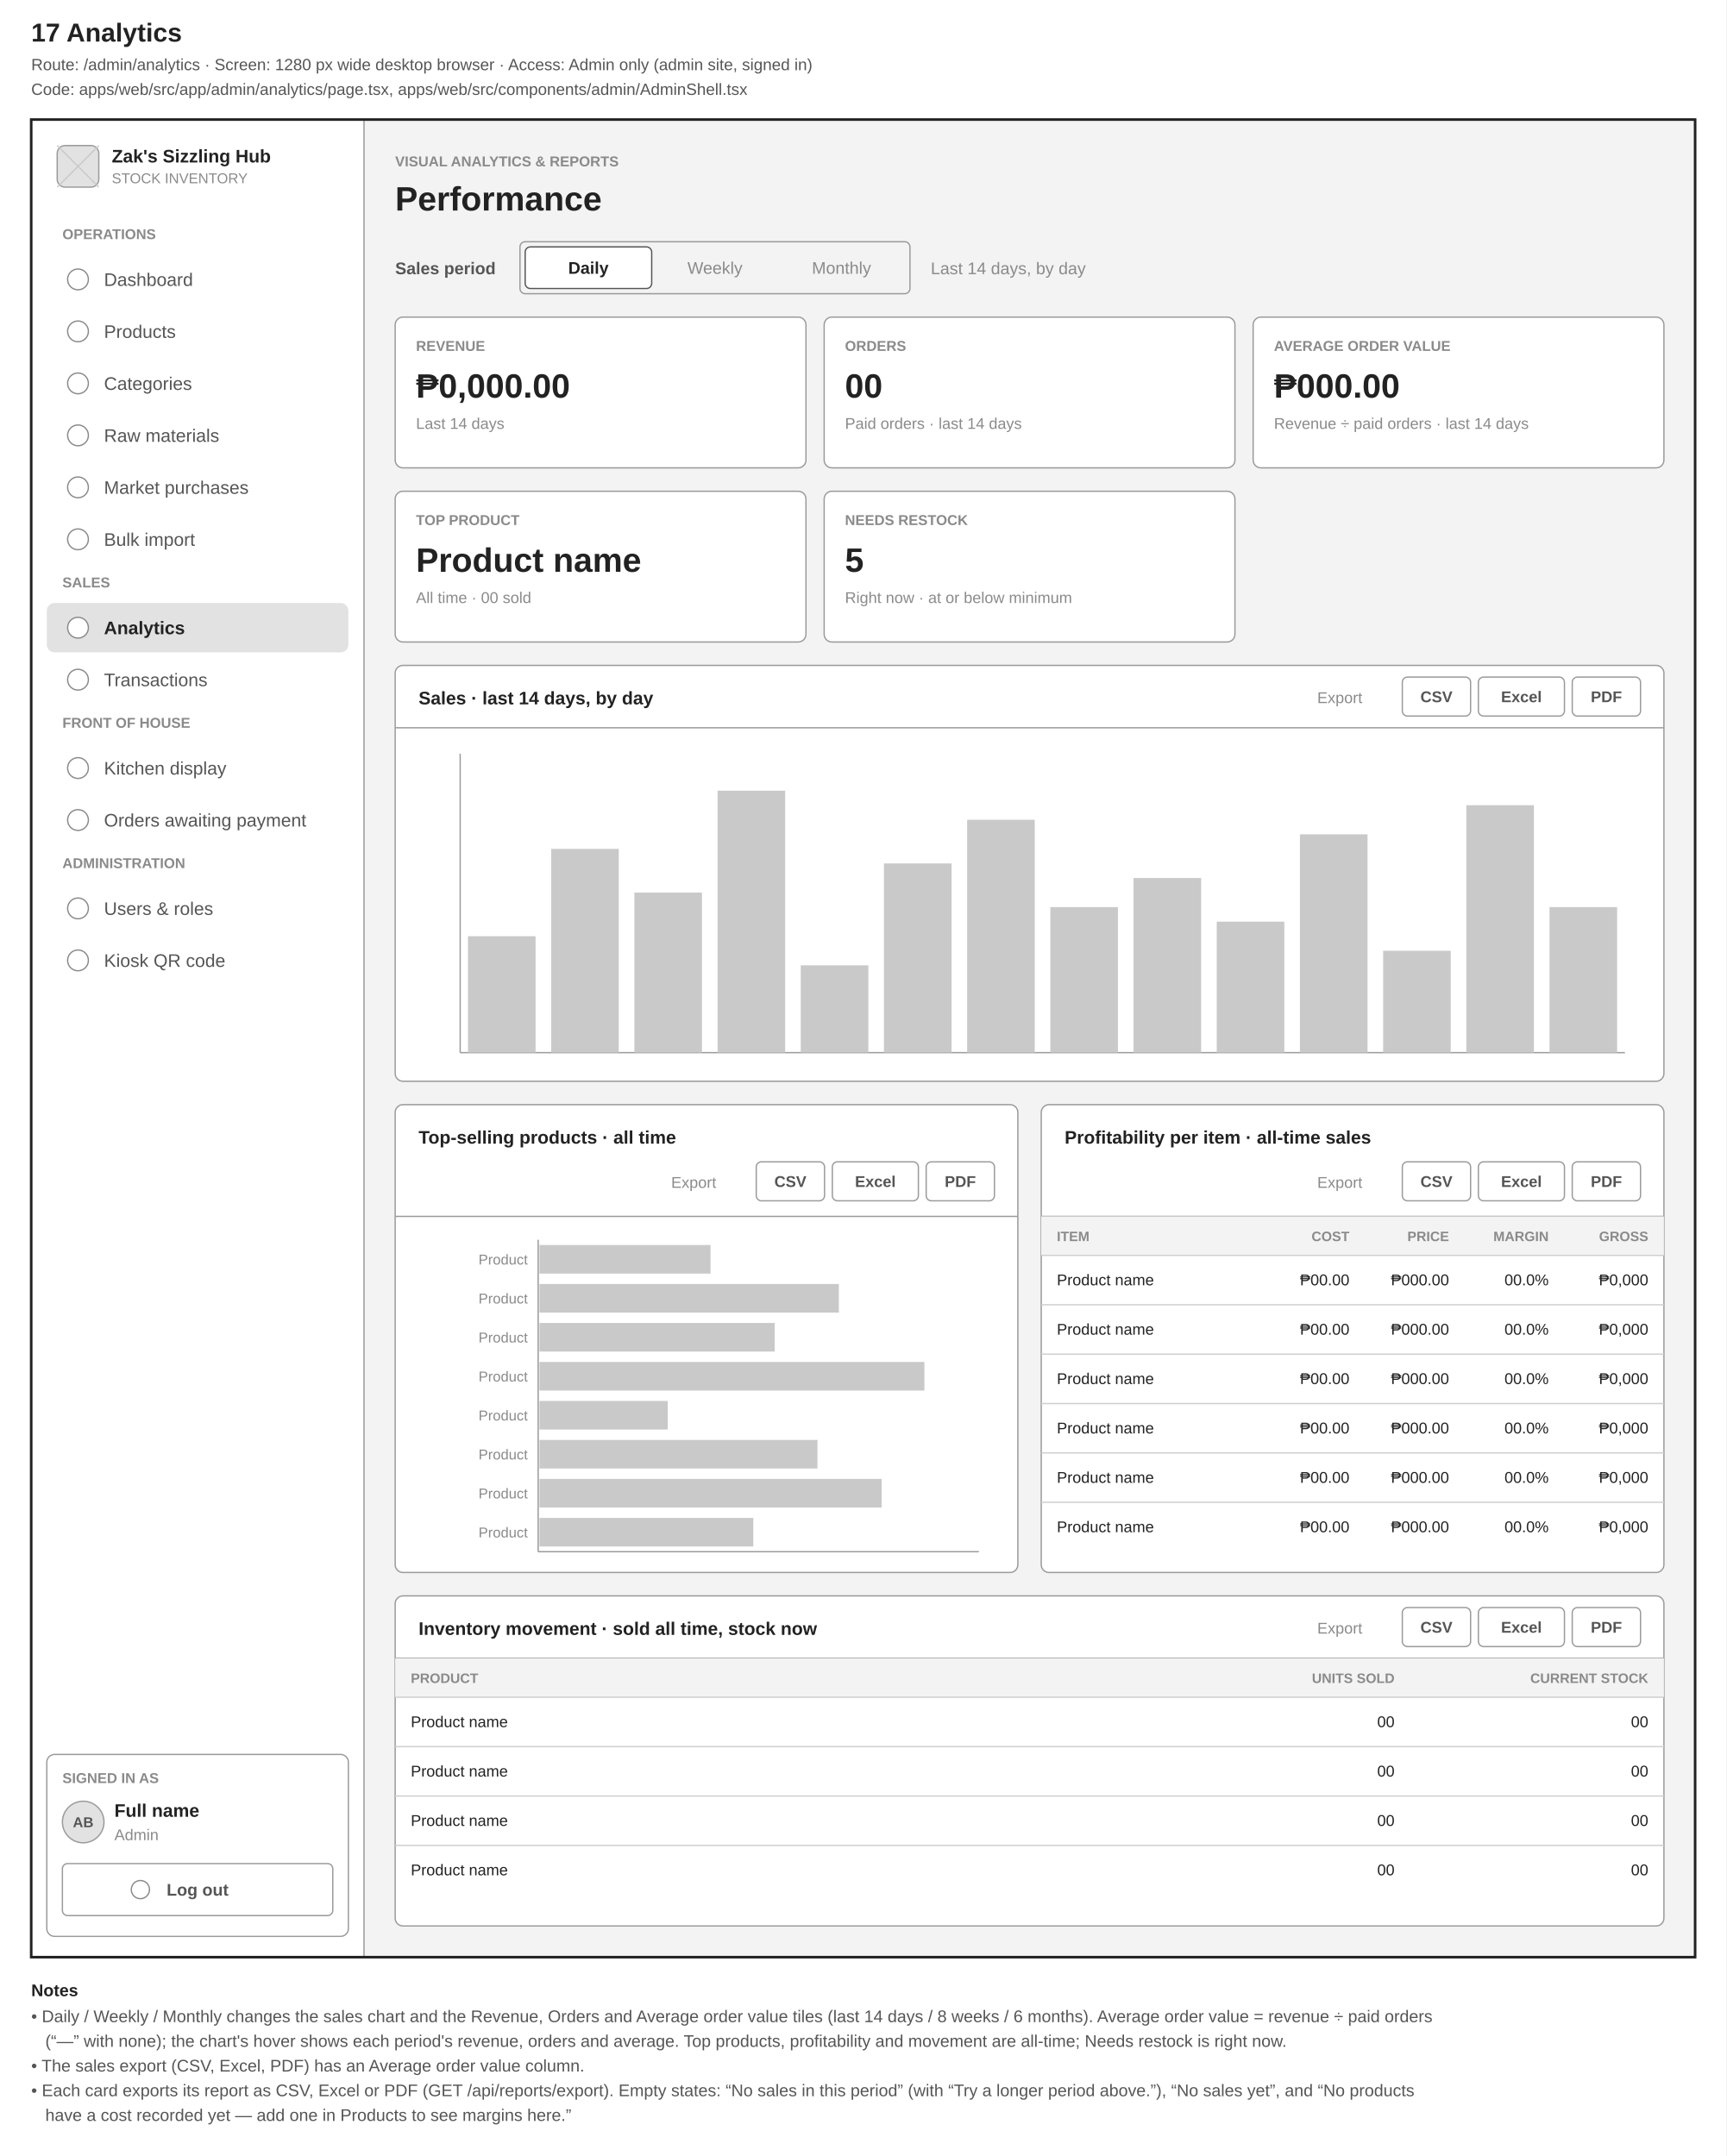
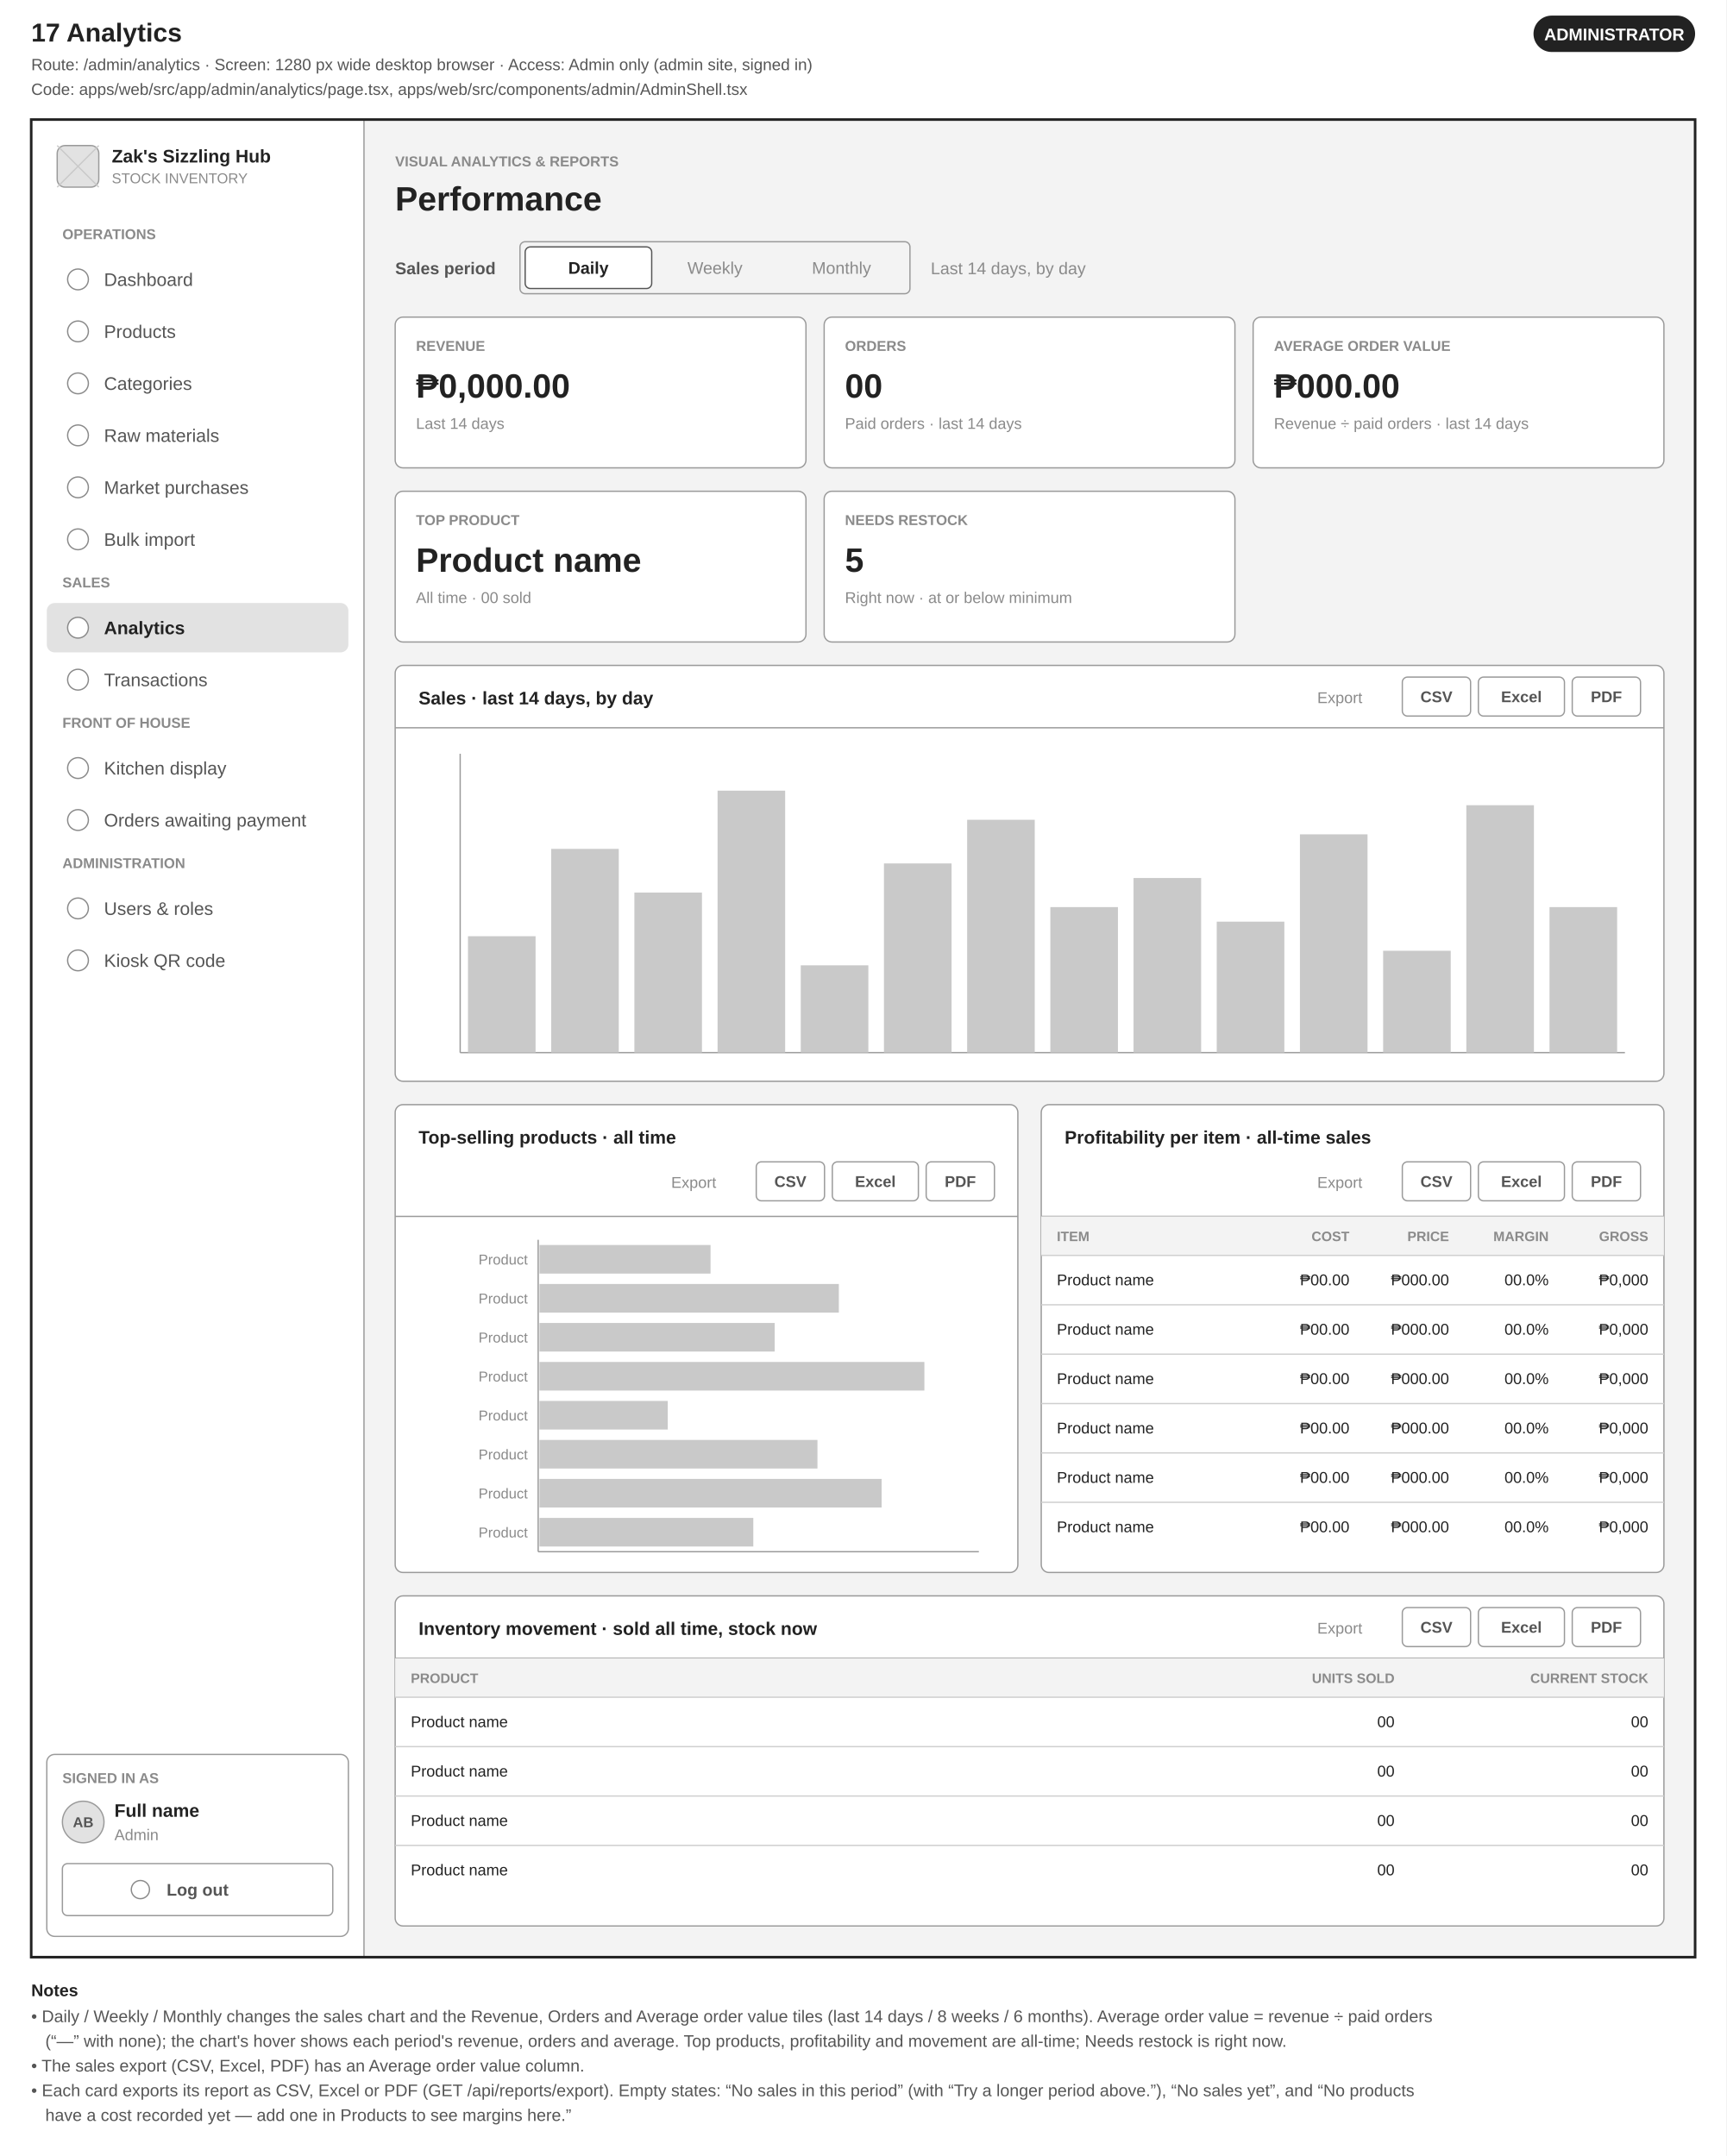
<svg xmlns="http://www.w3.org/2000/svg" width="1328" height="1659" viewBox="0 0 1328 1659">
  <rect x="0" y="0" width="1328" height="1659" fill="#ffffff" />
  <text x="24" y="32" font-family="Arial, Helvetica, sans-serif" font-size="20" font-weight="700" fill="#222222">17  Analytics</text>
  <text x="24" y="54" font-family="Arial, Helvetica, sans-serif" font-size="12.5" fill="#555555">Route: /admin/analytics   ·   Screen: 1280 px wide desktop browser   ·   Access: Admin only (admin site, signed in)</text>
  <text x="24" y="73" font-family="Arial, Helvetica, sans-serif" font-size="12.5" fill="#555555">Code: apps/web/src/app/admin/analytics/page.tsx, apps/web/src/components/admin/AdminShell.tsx</text>
+   <rect x="1179.67" y="12" width="124.33" height="28" rx="14" fill="#222222" />
+   <text x="1241.835" y="31" font-family="Arial, Helvetica, sans-serif" font-size="13" font-weight="700" fill="#ffffff" text-anchor="middle">ADMINISTRATOR</text>
  <text x="24" y="1536" font-family="Arial, Helvetica, sans-serif" font-size="13" font-weight="700" fill="#222222">Notes</text>
  <text x="24" y="1556" font-family="Arial, Helvetica, sans-serif" font-size="13" fill="#555555" xml:space="preserve">• Daily / Weekly / Monthly changes the sales chart and the Revenue, Orders and Average order value tiles (last 14 days / 8 weeks / 6 months). Average order value = revenue ÷ paid orders</text>
  <text x="24" y="1575" font-family="Arial, Helvetica, sans-serif" font-size="13" fill="#555555" xml:space="preserve">   (“—” with none); the chart's hover shows each period's revenue, orders and average. Top products, profitability and movement are all-time; Needs restock is right now.</text>
  <text x="24" y="1594" font-family="Arial, Helvetica, sans-serif" font-size="13" fill="#555555" xml:space="preserve">• The sales export (CSV, Excel, PDF) has an Average order value column.</text>
  <text x="24" y="1613" font-family="Arial, Helvetica, sans-serif" font-size="13" fill="#555555" xml:space="preserve">• Each card exports its report as CSV, Excel or PDF (GET /api/reports/export). Empty states: “No sales in this period” (with “Try a longer period above.”), “No sales yet”, and “No products</text>
  <text x="24" y="1632" font-family="Arial, Helvetica, sans-serif" font-size="13" fill="#555555" xml:space="preserve">   have a cost recorded yet — add one in Products to see margins here.”</text>
  <g transform="translate(24,92)">
    <clipPath id="frame">
      <rect x="0" y="0" width="1280" height="1414" />
    </clipPath>
    <g clip-path="url(#frame)">
      <rect x="0" y="0" width="1280" height="1414" fill="#ffffff" />
      <rect x="0" y="0" width="1280" height="1414" rx="0" fill="#f3f3f3" stroke="none" />
      <rect x="0" y="0" width="256" height="1414" rx="0" fill="#ffffff" stroke="none" />
      <line x1="256" y1="0" x2="256" y2="1414" stroke="#9a9a9a" stroke-width="1" />
      <rect x="20" y="20" width="32" height="32" rx="6" fill="#e2e2e2" stroke="#9a9a9a" stroke-width="1" />
      <line x1="20" y1="20" x2="52" y2="52" stroke="#c9c9c9" stroke-width="1" />
      <line x1="52" y1="20" x2="20" y2="52" stroke="#c9c9c9" stroke-width="1" />
      <text x="62" y="33" font-family="Arial, Helvetica, sans-serif" font-size="14" font-weight="700" text-anchor="start" fill="#222222">Zak's Sizzling Hub</text>
      <text x="62" y="49" font-family="Arial, Helvetica, sans-serif" font-size="11" font-weight="400" text-anchor="start" fill="#8a8a8a">STOCK INVENTORY</text>
      <text x="24" y="92" font-family="Arial, Helvetica, sans-serif" font-size="11" font-weight="700" text-anchor="start" fill="#8a8a8a">OPERATIONS</text>
      <circle cx="36" cy="123" r="8" fill="#ffffff" stroke="#8a8a8a" stroke-width="1" />
      <text x="56" y="128" font-family="Arial, Helvetica, sans-serif" font-size="14" font-weight="400" text-anchor="start" fill="#555555">Dashboard</text>
      <circle cx="36" cy="163" r="8" fill="#ffffff" stroke="#8a8a8a" stroke-width="1" />
      <text x="56" y="168" font-family="Arial, Helvetica, sans-serif" font-size="14" font-weight="400" text-anchor="start" fill="#555555">Products</text>
      <circle cx="36" cy="203" r="8" fill="#ffffff" stroke="#8a8a8a" stroke-width="1" />
      <text x="56" y="208" font-family="Arial, Helvetica, sans-serif" font-size="14" font-weight="400" text-anchor="start" fill="#555555">Categories</text>
      <circle cx="36" cy="243" r="8" fill="#ffffff" stroke="#8a8a8a" stroke-width="1" />
      <text x="56" y="248" font-family="Arial, Helvetica, sans-serif" font-size="14" font-weight="400" text-anchor="start" fill="#555555">Raw materials</text>
      <circle cx="36" cy="283" r="8" fill="#ffffff" stroke="#8a8a8a" stroke-width="1" />
      <text x="56" y="288" font-family="Arial, Helvetica, sans-serif" font-size="14" font-weight="400" text-anchor="start" fill="#555555">Market purchases</text>
      <circle cx="36" cy="323" r="8" fill="#ffffff" stroke="#8a8a8a" stroke-width="1" />
      <text x="56" y="328" font-family="Arial, Helvetica, sans-serif" font-size="14" font-weight="400" text-anchor="start" fill="#555555">Bulk import</text>
      <text x="24" y="360" font-family="Arial, Helvetica, sans-serif" font-size="11" font-weight="700" text-anchor="start" fill="#8a8a8a">SALES</text>
      <rect x="12" y="372" width="232" height="38" rx="6" fill="#e2e2e2" stroke="none" />
      <circle cx="36" cy="391" r="8" fill="#ffffff" stroke="#8a8a8a" stroke-width="1" />
      <text x="56" y="396" font-family="Arial, Helvetica, sans-serif" font-size="14" font-weight="700" text-anchor="start" fill="#222222">Analytics</text>
      <circle cx="36" cy="431" r="8" fill="#ffffff" stroke="#8a8a8a" stroke-width="1" />
      <text x="56" y="436" font-family="Arial, Helvetica, sans-serif" font-size="14" font-weight="400" text-anchor="start" fill="#555555">Transactions</text>
      <text x="24" y="468" font-family="Arial, Helvetica, sans-serif" font-size="11" font-weight="700" text-anchor="start" fill="#8a8a8a">FRONT OF HOUSE</text>
      <circle cx="36" cy="499" r="8" fill="#ffffff" stroke="#8a8a8a" stroke-width="1" />
      <text x="56" y="504" font-family="Arial, Helvetica, sans-serif" font-size="14" font-weight="400" text-anchor="start" fill="#555555">Kitchen display</text>
      <circle cx="36" cy="539" r="8" fill="#ffffff" stroke="#8a8a8a" stroke-width="1" />
      <text x="56" y="544" font-family="Arial, Helvetica, sans-serif" font-size="14" font-weight="400" text-anchor="start" fill="#555555">Orders awaiting payment</text>
      <text x="24" y="576" font-family="Arial, Helvetica, sans-serif" font-size="11" font-weight="700" text-anchor="start" fill="#8a8a8a">ADMINISTRATION</text>
      <circle cx="36" cy="607" r="8" fill="#ffffff" stroke="#8a8a8a" stroke-width="1" />
      <text x="56" y="612" font-family="Arial, Helvetica, sans-serif" font-size="14" font-weight="400" text-anchor="start" fill="#555555">Users &amp; roles</text>
      <circle cx="36" cy="647" r="8" fill="#ffffff" stroke="#8a8a8a" stroke-width="1" />
      <text x="56" y="652" font-family="Arial, Helvetica, sans-serif" font-size="14" font-weight="400" text-anchor="start" fill="#555555">Kiosk QR code</text>
      <rect x="12" y="1258" width="232" height="140" rx="6" fill="#ffffff" stroke="#9a9a9a" stroke-width="1" />
      <text x="24" y="1280" font-family="Arial, Helvetica, sans-serif" font-size="11" font-weight="700" text-anchor="start" fill="#8a8a8a">SIGNED IN AS</text>
      <circle cx="40" cy="1310" r="16" fill="#e2e2e2" stroke="#9a9a9a" stroke-width="1" />
      <text x="40" y="1314" font-family="Arial, Helvetica, sans-serif" font-size="11" font-weight="700" text-anchor="middle" fill="#555555">AB</text>
      <text x="64" y="1306" font-family="Arial, Helvetica, sans-serif" font-size="14" font-weight="700" text-anchor="start" fill="#222222">Full name</text>
      <text x="64" y="1324" font-family="Arial, Helvetica, sans-serif" font-size="12" font-weight="400" text-anchor="start" fill="#8a8a8a">Admin</text>
      <rect x="24" y="1342" width="208" height="40" rx="4" fill="#ffffff" stroke="#9a9a9a" stroke-width="1" />
      <text x="128.0" y="1366.68" font-family="Arial, Helvetica, sans-serif" font-size="13" font-weight="700" text-anchor="middle" fill="#555555">Log out</text>
      <circle cx="84" cy="1362" r="7" fill="#ffffff" stroke="#8a8a8a" stroke-width="1" />
      <text x="280" y="36" font-family="Arial, Helvetica, sans-serif" font-size="11" font-weight="700" text-anchor="start" fill="#8a8a8a">VISUAL ANALYTICS &amp; REPORTS</text>
      <text x="280" y="70" font-family="Arial, Helvetica, sans-serif" font-size="26" font-weight="700" text-anchor="start" fill="#222222">Performance</text>
      <text x="280" y="119" font-family="Arial, Helvetica, sans-serif" font-size="13" font-weight="700" text-anchor="start" fill="#555555">Sales period</text>
      <rect x="376" y="94" width="300" height="40" rx="4" fill="#f3f3f3" stroke="#9a9a9a" stroke-width="1" />
      <rect x="380.0" y="98" width="97.333" height="32" rx="4" fill="#ffffff" stroke="#555555" stroke-width="1" />
      <text x="428.667" y="118.68" font-family="Arial, Helvetica, sans-serif" font-size="13" font-weight="700" text-anchor="middle" fill="#222222">Daily</text>
      <text x="526.0" y="118.68" font-family="Arial, Helvetica, sans-serif" font-size="13" font-weight="400" text-anchor="middle" fill="#8a8a8a">Weekly</text>
      <text x="623.333" y="118.68" font-family="Arial, Helvetica, sans-serif" font-size="13" font-weight="400" text-anchor="middle" fill="#8a8a8a">Monthly</text>
      <text x="692" y="119" font-family="Arial, Helvetica, sans-serif" font-size="13" font-weight="400" text-anchor="start" fill="#8a8a8a">Last 14 days, by day</text>
      <rect x="280.0" y="152" width="316.0" height="116" rx="6" fill="#ffffff" stroke="#9a9a9a" stroke-width="1" />
      <text x="296.0" y="178" font-family="Arial, Helvetica, sans-serif" font-size="11" font-weight="700" text-anchor="start" fill="#8a8a8a">REVENUE</text>
      <text x="296.0" y="214" font-family="Arial, Helvetica, sans-serif" font-size="26" font-weight="700" text-anchor="start" fill="#222222">₱0,000.00</text>
      <text x="296.0" y="238" font-family="Arial, Helvetica, sans-serif" font-size="12" font-weight="400" text-anchor="start" fill="#8a8a8a">Last 14 days</text>
      <rect x="610.0" y="152" width="316.0" height="116" rx="6" fill="#ffffff" stroke="#9a9a9a" stroke-width="1" />
      <text x="626.0" y="178" font-family="Arial, Helvetica, sans-serif" font-size="11" font-weight="700" text-anchor="start" fill="#8a8a8a">ORDERS</text>
      <text x="626.0" y="214" font-family="Arial, Helvetica, sans-serif" font-size="26" font-weight="700" text-anchor="start" fill="#222222">00</text>
      <text x="626.0" y="238" font-family="Arial, Helvetica, sans-serif" font-size="12" font-weight="400" text-anchor="start" fill="#8a8a8a">Paid orders · last 14 days</text>
      <rect x="940.0" y="152" width="316.0" height="116" rx="6" fill="#ffffff" stroke="#9a9a9a" stroke-width="1" />
      <text x="956.0" y="178" font-family="Arial, Helvetica, sans-serif" font-size="11" font-weight="700" text-anchor="start" fill="#8a8a8a">AVERAGE ORDER VALUE</text>
      <text x="956.0" y="214" font-family="Arial, Helvetica, sans-serif" font-size="26" font-weight="700" text-anchor="start" fill="#222222">₱000.00</text>
      <text x="956.0" y="238" font-family="Arial, Helvetica, sans-serif" font-size="12" font-weight="400" text-anchor="start" fill="#8a8a8a">Revenue ÷ paid orders · last 14 days</text>
      <rect x="280.0" y="286" width="316.0" height="116" rx="6" fill="#ffffff" stroke="#9a9a9a" stroke-width="1" />
      <text x="296.0" y="312" font-family="Arial, Helvetica, sans-serif" font-size="11" font-weight="700" text-anchor="start" fill="#8a8a8a">TOP PRODUCT</text>
      <text x="296.0" y="348" font-family="Arial, Helvetica, sans-serif" font-size="26" font-weight="700" text-anchor="start" fill="#222222">Product name</text>
      <text x="296.0" y="372" font-family="Arial, Helvetica, sans-serif" font-size="12" font-weight="400" text-anchor="start" fill="#8a8a8a">All time · 00 sold</text>
      <rect x="610.0" y="286" width="316.0" height="116" rx="6" fill="#ffffff" stroke="#9a9a9a" stroke-width="1" />
      <text x="626.0" y="312" font-family="Arial, Helvetica, sans-serif" font-size="11" font-weight="700" text-anchor="start" fill="#8a8a8a">NEEDS RESTOCK</text>
      <text x="626.0" y="348" font-family="Arial, Helvetica, sans-serif" font-size="26" font-weight="700" text-anchor="start" fill="#222222">5</text>
      <text x="626.0" y="372" font-family="Arial, Helvetica, sans-serif" font-size="12" font-weight="400" text-anchor="start" fill="#8a8a8a">Right now · at or below minimum</text>
      <rect x="280" y="420" width="976" height="320" rx="6" fill="#ffffff" stroke="#9a9a9a" stroke-width="1" />
      <text x="298" y="450" font-family="Arial, Helvetica, sans-serif" font-size="14" font-weight="700" text-anchor="start" fill="#222222">Sales · last 14 days, by day</text>
      <line x1="280" y1="468" x2="1256" y2="468" stroke="#9a9a9a" stroke-width="1" />
      <rect x="1185.48" y="429" width="52.52" height="30" rx="4" fill="#ffffff" stroke="#9a9a9a" stroke-width="1" />
      <text x="1211.74" y="448.32" font-family="Arial, Helvetica, sans-serif" font-size="12" font-weight="700" text-anchor="middle" fill="#555555">PDF</text>
      <rect x="1113.28" y="429" width="66.2" height="30" rx="4" fill="#ffffff" stroke="#9a9a9a" stroke-width="1" />
      <text x="1146.38" y="448.32" font-family="Arial, Helvetica, sans-serif" font-size="12" font-weight="700" text-anchor="middle" fill="#555555">Excel</text>
      <rect x="1054.76" y="429" width="52.52" height="30" rx="4" fill="#ffffff" stroke="#9a9a9a" stroke-width="1" />
      <text x="1081.02" y="448.32" font-family="Arial, Helvetica, sans-serif" font-size="12" font-weight="700" text-anchor="middle" fill="#555555">CSV</text>
      <text x="1024" y="449" font-family="Arial, Helvetica, sans-serif" font-size="12" font-weight="400" text-anchor="end" fill="#8a8a8a">Export</text>
      <line x1="330" y1="718" x2="1226" y2="718" stroke="#9a9a9a" stroke-width="1" />
      <line x1="330" y1="488" x2="330" y2="718" stroke="#9a9a9a" stroke-width="1" />
      <rect x="336.0" y="628.4" width="52.0" height="89.6" rx="0" fill="#c9c9c9" stroke="none" />
      <rect x="400.0" y="561.2" width="52.0" height="156.8" rx="0" fill="#c9c9c9" stroke="none" />
      <rect x="464.0" y="594.8" width="52.0" height="123.2" rx="0" fill="#c9c9c9" stroke="none" />
      <rect x="528.0" y="516.4" width="52.0" height="201.6" rx="0" fill="#c9c9c9" stroke="none" />
      <rect x="592.0" y="650.8" width="52.0" height="67.2" rx="0" fill="#c9c9c9" stroke="none" />
      <rect x="656.0" y="572.4" width="52.0" height="145.6" rx="0" fill="#c9c9c9" stroke="none" />
      <rect x="720.0" y="538.8" width="52.0" height="179.2" rx="0" fill="#c9c9c9" stroke="none" />
      <rect x="784.0" y="606.0" width="52.0" height="112.0" rx="0" fill="#c9c9c9" stroke="none" />
      <rect x="848.0" y="583.6" width="52.0" height="134.4" rx="0" fill="#c9c9c9" stroke="none" />
      <rect x="912.0" y="617.2" width="52.0" height="100.8" rx="0" fill="#c9c9c9" stroke="none" />
      <rect x="976.0" y="550.0" width="52.0" height="168.0" rx="0" fill="#c9c9c9" stroke="none" />
      <rect x="1040.0" y="639.6" width="52.0" height="78.4" rx="0" fill="#c9c9c9" stroke="none" />
      <rect x="1104.0" y="527.6" width="52.0" height="190.4" rx="0" fill="#c9c9c9" stroke="none" />
      <rect x="1168.0" y="606.0" width="52.0" height="112.0" rx="0" fill="#c9c9c9" stroke="none" />
      <rect x="280" y="758" width="479.0" height="360" rx="6" fill="#ffffff" stroke="#9a9a9a" stroke-width="1" />
      <text x="298" y="788" font-family="Arial, Helvetica, sans-serif" font-size="14" font-weight="700" text-anchor="start" fill="#222222">Top-selling products · all time</text>
      <rect x="688.48" y="802" width="52.52" height="30" rx="4" fill="#ffffff" stroke="#9a9a9a" stroke-width="1" />
      <text x="714.74" y="821.32" font-family="Arial, Helvetica, sans-serif" font-size="12" font-weight="700" text-anchor="middle" fill="#555555">PDF</text>
      <rect x="616.28" y="802" width="66.2" height="30" rx="4" fill="#ffffff" stroke="#9a9a9a" stroke-width="1" />
      <text x="649.38" y="821.32" font-family="Arial, Helvetica, sans-serif" font-size="12" font-weight="700" text-anchor="middle" fill="#555555">Excel</text>
      <rect x="557.76" y="802" width="52.52" height="30" rx="4" fill="#ffffff" stroke="#9a9a9a" stroke-width="1" />
      <text x="584.02" y="821.32" font-family="Arial, Helvetica, sans-serif" font-size="12" font-weight="700" text-anchor="middle" fill="#555555">CSV</text>
      <text x="527.0" y="822" font-family="Arial, Helvetica, sans-serif" font-size="12" font-weight="400" text-anchor="end" fill="#8a8a8a">Export</text>
      <line x1="280" y1="844" x2="759.0" y2="844" stroke="#9a9a9a" stroke-width="1" />
      <line x1="390" y1="1102" x2="729.0" y2="1102" stroke="#9a9a9a" stroke-width="1" />
      <line x1="390" y1="862" x2="390" y2="1102" stroke="#9a9a9a" stroke-width="1" />
      <rect x="391" y="866.0" width="131.6" height="22.0" rx="0" fill="#c9c9c9" stroke="none" />
      <text x="382" y="881.0" font-family="Arial, Helvetica, sans-serif" font-size="11" font-weight="400" text-anchor="end" fill="#8a8a8a">Product</text>
      <rect x="391" y="896.0" width="230.3" height="22.0" rx="0" fill="#c9c9c9" stroke="none" />
      <text x="382" y="911.0" font-family="Arial, Helvetica, sans-serif" font-size="11" font-weight="400" text-anchor="end" fill="#8a8a8a">Product</text>
      <rect x="391" y="926.0" width="180.95" height="22.0" rx="0" fill="#c9c9c9" stroke="none" />
      <text x="382" y="941.0" font-family="Arial, Helvetica, sans-serif" font-size="11" font-weight="400" text-anchor="end" fill="#8a8a8a">Product</text>
      <rect x="391" y="956.0" width="296.1" height="22.0" rx="0" fill="#c9c9c9" stroke="none" />
      <text x="382" y="971.0" font-family="Arial, Helvetica, sans-serif" font-size="11" font-weight="400" text-anchor="end" fill="#8a8a8a">Product</text>
      <rect x="391" y="986.0" width="98.7" height="22.0" rx="0" fill="#c9c9c9" stroke="none" />
      <text x="382" y="1001.0" font-family="Arial, Helvetica, sans-serif" font-size="11" font-weight="400" text-anchor="end" fill="#8a8a8a">Product</text>
      <rect x="391" y="1016.0" width="213.85" height="22.0" rx="0" fill="#c9c9c9" stroke="none" />
      <text x="382" y="1031.0" font-family="Arial, Helvetica, sans-serif" font-size="11" font-weight="400" text-anchor="end" fill="#8a8a8a">Product</text>
      <rect x="391" y="1046.0" width="263.2" height="22.0" rx="0" fill="#c9c9c9" stroke="none" />
      <text x="382" y="1061.0" font-family="Arial, Helvetica, sans-serif" font-size="11" font-weight="400" text-anchor="end" fill="#8a8a8a">Product</text>
      <rect x="391" y="1076.0" width="164.5" height="22.0" rx="0" fill="#c9c9c9" stroke="none" />
      <text x="382" y="1091.0" font-family="Arial, Helvetica, sans-serif" font-size="11" font-weight="400" text-anchor="end" fill="#8a8a8a">Product</text>
      <rect x="777.0" y="758" width="479.0" height="360" rx="6" fill="#ffffff" stroke="#9a9a9a" stroke-width="1" />
      <text x="795.0" y="788" font-family="Arial, Helvetica, sans-serif" font-size="14" font-weight="700" text-anchor="start" fill="#222222">Profitability per item · all-time sales</text>
      <rect x="1185.48" y="802" width="52.52" height="30" rx="4" fill="#ffffff" stroke="#9a9a9a" stroke-width="1" />
      <text x="1211.74" y="821.32" font-family="Arial, Helvetica, sans-serif" font-size="12" font-weight="700" text-anchor="middle" fill="#555555">PDF</text>
      <rect x="1113.28" y="802" width="66.2" height="30" rx="4" fill="#ffffff" stroke="#9a9a9a" stroke-width="1" />
      <text x="1146.38" y="821.32" font-family="Arial, Helvetica, sans-serif" font-size="12" font-weight="700" text-anchor="middle" fill="#555555">Excel</text>
      <rect x="1054.76" y="802" width="52.52" height="30" rx="4" fill="#ffffff" stroke="#9a9a9a" stroke-width="1" />
      <text x="1081.02" y="821.32" font-family="Arial, Helvetica, sans-serif" font-size="12" font-weight="700" text-anchor="middle" fill="#555555">CSV</text>
      <text x="1024.0" y="822" font-family="Arial, Helvetica, sans-serif" font-size="12" font-weight="400" text-anchor="end" fill="#8a8a8a">Export</text>
      <line x1="777.0" y1="844" x2="1256.0" y2="844" stroke="#9a9a9a" stroke-width="1" />
      <rect x="777.0" y="844" width="479.0" height="30" rx="0" fill="#f3f3f3" stroke="none" stroke-width="1" />
      <text x="789.0" y="863.0" font-family="Arial, Helvetica, sans-serif" font-size="10.5" font-weight="700" text-anchor="start" fill="#8a8a8a">ITEM</text>
      <text x="1014.08" y="863.0" font-family="Arial, Helvetica, sans-serif" font-size="10.5" font-weight="700" text-anchor="end" fill="#8a8a8a">COST</text>
      <text x="1090.72" y="863.0" font-family="Arial, Helvetica, sans-serif" font-size="10.5" font-weight="700" text-anchor="end" fill="#8a8a8a">PRICE</text>
      <text x="1167.36" y="863.0" font-family="Arial, Helvetica, sans-serif" font-size="10.5" font-weight="700" text-anchor="end" fill="#8a8a8a">MARGIN</text>
      <text x="1244" y="863.0" font-family="Arial, Helvetica, sans-serif" font-size="10.5" font-weight="700" text-anchor="end" fill="#8a8a8a">GROSS</text>
      <line x1="777.0" y1="874" x2="1256.0" y2="874" stroke="#cfcfcf" stroke-width="1" />
      <text x="789.0" y="897.0" font-family="Arial, Helvetica, sans-serif" font-size="12" font-weight="400" text-anchor="start" fill="#222222">Product name</text>
      <text x="1014.08" y="897.0" font-family="Arial, Helvetica, sans-serif" font-size="12" font-weight="400" text-anchor="end" fill="#222222">₱00.00</text>
      <text x="1090.72" y="897.0" font-family="Arial, Helvetica, sans-serif" font-size="12" font-weight="400" text-anchor="end" fill="#222222">₱000.00</text>
      <text x="1167.36" y="897.0" font-family="Arial, Helvetica, sans-serif" font-size="12" font-weight="400" text-anchor="end" fill="#222222">00.0%</text>
      <text x="1244" y="897.0" font-family="Arial, Helvetica, sans-serif" font-size="12" font-weight="400" text-anchor="end" fill="#222222">₱0,000</text>
      <line x1="777.0" y1="912" x2="1256.0" y2="912" stroke="#cfcfcf" stroke-width="1" />
      <text x="789.0" y="935.0" font-family="Arial, Helvetica, sans-serif" font-size="12" font-weight="400" text-anchor="start" fill="#222222">Product name</text>
      <text x="1014.08" y="935.0" font-family="Arial, Helvetica, sans-serif" font-size="12" font-weight="400" text-anchor="end" fill="#222222">₱00.00</text>
      <text x="1090.72" y="935.0" font-family="Arial, Helvetica, sans-serif" font-size="12" font-weight="400" text-anchor="end" fill="#222222">₱000.00</text>
      <text x="1167.36" y="935.0" font-family="Arial, Helvetica, sans-serif" font-size="12" font-weight="400" text-anchor="end" fill="#222222">00.0%</text>
      <text x="1244" y="935.0" font-family="Arial, Helvetica, sans-serif" font-size="12" font-weight="400" text-anchor="end" fill="#222222">₱0,000</text>
      <line x1="777.0" y1="950" x2="1256.0" y2="950" stroke="#cfcfcf" stroke-width="1" />
      <text x="789.0" y="973.0" font-family="Arial, Helvetica, sans-serif" font-size="12" font-weight="400" text-anchor="start" fill="#222222">Product name</text>
      <text x="1014.08" y="973.0" font-family="Arial, Helvetica, sans-serif" font-size="12" font-weight="400" text-anchor="end" fill="#222222">₱00.00</text>
      <text x="1090.72" y="973.0" font-family="Arial, Helvetica, sans-serif" font-size="12" font-weight="400" text-anchor="end" fill="#222222">₱000.00</text>
      <text x="1167.36" y="973.0" font-family="Arial, Helvetica, sans-serif" font-size="12" font-weight="400" text-anchor="end" fill="#222222">00.0%</text>
      <text x="1244" y="973.0" font-family="Arial, Helvetica, sans-serif" font-size="12" font-weight="400" text-anchor="end" fill="#222222">₱0,000</text>
      <line x1="777.0" y1="988" x2="1256.0" y2="988" stroke="#cfcfcf" stroke-width="1" />
      <text x="789.0" y="1011.0" font-family="Arial, Helvetica, sans-serif" font-size="12" font-weight="400" text-anchor="start" fill="#222222">Product name</text>
      <text x="1014.08" y="1011.0" font-family="Arial, Helvetica, sans-serif" font-size="12" font-weight="400" text-anchor="end" fill="#222222">₱00.00</text>
      <text x="1090.72" y="1011.0" font-family="Arial, Helvetica, sans-serif" font-size="12" font-weight="400" text-anchor="end" fill="#222222">₱000.00</text>
      <text x="1167.36" y="1011.0" font-family="Arial, Helvetica, sans-serif" font-size="12" font-weight="400" text-anchor="end" fill="#222222">00.0%</text>
      <text x="1244" y="1011.0" font-family="Arial, Helvetica, sans-serif" font-size="12" font-weight="400" text-anchor="end" fill="#222222">₱0,000</text>
      <line x1="777.0" y1="1026" x2="1256.0" y2="1026" stroke="#cfcfcf" stroke-width="1" />
      <text x="789.0" y="1049.0" font-family="Arial, Helvetica, sans-serif" font-size="12" font-weight="400" text-anchor="start" fill="#222222">Product name</text>
      <text x="1014.08" y="1049.0" font-family="Arial, Helvetica, sans-serif" font-size="12" font-weight="400" text-anchor="end" fill="#222222">₱00.00</text>
      <text x="1090.72" y="1049.0" font-family="Arial, Helvetica, sans-serif" font-size="12" font-weight="400" text-anchor="end" fill="#222222">₱000.00</text>
      <text x="1167.36" y="1049.0" font-family="Arial, Helvetica, sans-serif" font-size="12" font-weight="400" text-anchor="end" fill="#222222">00.0%</text>
      <text x="1244" y="1049.0" font-family="Arial, Helvetica, sans-serif" font-size="12" font-weight="400" text-anchor="end" fill="#222222">₱0,000</text>
      <line x1="777.0" y1="1064" x2="1256.0" y2="1064" stroke="#cfcfcf" stroke-width="1" />
      <text x="789.0" y="1087.0" font-family="Arial, Helvetica, sans-serif" font-size="12" font-weight="400" text-anchor="start" fill="#222222">Product name</text>
      <text x="1014.08" y="1087.0" font-family="Arial, Helvetica, sans-serif" font-size="12" font-weight="400" text-anchor="end" fill="#222222">₱00.00</text>
      <text x="1090.72" y="1087.0" font-family="Arial, Helvetica, sans-serif" font-size="12" font-weight="400" text-anchor="end" fill="#222222">₱000.00</text>
      <text x="1167.36" y="1087.0" font-family="Arial, Helvetica, sans-serif" font-size="12" font-weight="400" text-anchor="end" fill="#222222">00.0%</text>
      <text x="1244" y="1087.0" font-family="Arial, Helvetica, sans-serif" font-size="12" font-weight="400" text-anchor="end" fill="#222222">₱0,000</text>
      <rect x="280" y="1136" width="976" height="254" rx="6" fill="#ffffff" stroke="#9a9a9a" stroke-width="1" />
      <text x="298" y="1166" font-family="Arial, Helvetica, sans-serif" font-size="14" font-weight="700" text-anchor="start" fill="#222222">Inventory movement · sold all time, stock now</text>
      <line x1="280" y1="1184" x2="1256" y2="1184" stroke="#9a9a9a" stroke-width="1" />
      <rect x="1185.48" y="1145" width="52.52" height="30" rx="4" fill="#ffffff" stroke="#9a9a9a" stroke-width="1" />
      <text x="1211.74" y="1164.32" font-family="Arial, Helvetica, sans-serif" font-size="12" font-weight="700" text-anchor="middle" fill="#555555">PDF</text>
      <rect x="1113.28" y="1145" width="66.2" height="30" rx="4" fill="#ffffff" stroke="#9a9a9a" stroke-width="1" />
      <text x="1146.38" y="1164.32" font-family="Arial, Helvetica, sans-serif" font-size="12" font-weight="700" text-anchor="middle" fill="#555555">Excel</text>
      <rect x="1054.76" y="1145" width="52.52" height="30" rx="4" fill="#ffffff" stroke="#9a9a9a" stroke-width="1" />
      <text x="1081.02" y="1164.32" font-family="Arial, Helvetica, sans-serif" font-size="12" font-weight="700" text-anchor="middle" fill="#555555">CSV</text>
      <text x="1024" y="1165" font-family="Arial, Helvetica, sans-serif" font-size="12" font-weight="400" text-anchor="end" fill="#8a8a8a">Export</text>
      <rect x="280" y="1184" width="976" height="30" rx="0" fill="#f3f3f3" stroke="none" stroke-width="1" />
      <text x="292" y="1203.0" font-family="Arial, Helvetica, sans-serif" font-size="10.5" font-weight="700" text-anchor="start" fill="#8a8a8a">PRODUCT</text>
      <text x="1048.8" y="1203.0" font-family="Arial, Helvetica, sans-serif" font-size="10.5" font-weight="700" text-anchor="end" fill="#8a8a8a">UNITS SOLD</text>
      <text x="1244.0" y="1203.0" font-family="Arial, Helvetica, sans-serif" font-size="10.5" font-weight="700" text-anchor="end" fill="#8a8a8a">CURRENT STOCK</text>
      <line x1="280" y1="1214" x2="1256" y2="1214" stroke="#cfcfcf" stroke-width="1" />
      <text x="292" y="1237.0" font-family="Arial, Helvetica, sans-serif" font-size="12" font-weight="400" text-anchor="start" fill="#222222">Product name</text>
      <text x="1048.8" y="1237.0" font-family="Arial, Helvetica, sans-serif" font-size="12" font-weight="400" text-anchor="end" fill="#222222">00</text>
      <text x="1244.0" y="1237.0" font-family="Arial, Helvetica, sans-serif" font-size="12" font-weight="400" text-anchor="end" fill="#222222">00</text>
      <line x1="280" y1="1252" x2="1256" y2="1252" stroke="#cfcfcf" stroke-width="1" />
      <text x="292" y="1275.0" font-family="Arial, Helvetica, sans-serif" font-size="12" font-weight="400" text-anchor="start" fill="#222222">Product name</text>
      <text x="1048.8" y="1275.0" font-family="Arial, Helvetica, sans-serif" font-size="12" font-weight="400" text-anchor="end" fill="#222222">00</text>
      <text x="1244.0" y="1275.0" font-family="Arial, Helvetica, sans-serif" font-size="12" font-weight="400" text-anchor="end" fill="#222222">00</text>
      <line x1="280" y1="1290" x2="1256" y2="1290" stroke="#cfcfcf" stroke-width="1" />
      <text x="292" y="1313.0" font-family="Arial, Helvetica, sans-serif" font-size="12" font-weight="400" text-anchor="start" fill="#222222">Product name</text>
      <text x="1048.8" y="1313.0" font-family="Arial, Helvetica, sans-serif" font-size="12" font-weight="400" text-anchor="end" fill="#222222">00</text>
      <text x="1244.0" y="1313.0" font-family="Arial, Helvetica, sans-serif" font-size="12" font-weight="400" text-anchor="end" fill="#222222">00</text>
      <line x1="280" y1="1328" x2="1256" y2="1328" stroke="#cfcfcf" stroke-width="1" />
      <text x="292" y="1351.0" font-family="Arial, Helvetica, sans-serif" font-size="12" font-weight="400" text-anchor="start" fill="#222222">Product name</text>
      <text x="1048.8" y="1351.0" font-family="Arial, Helvetica, sans-serif" font-size="12" font-weight="400" text-anchor="end" fill="#222222">00</text>
      <text x="1244.0" y="1351.0" font-family="Arial, Helvetica, sans-serif" font-size="12" font-weight="400" text-anchor="end" fill="#222222">00</text>
    </g>
    <rect x="0" y="0" width="1280" height="1414" fill="none" stroke="#222222" stroke-width="2" />
  </g>
</svg>
